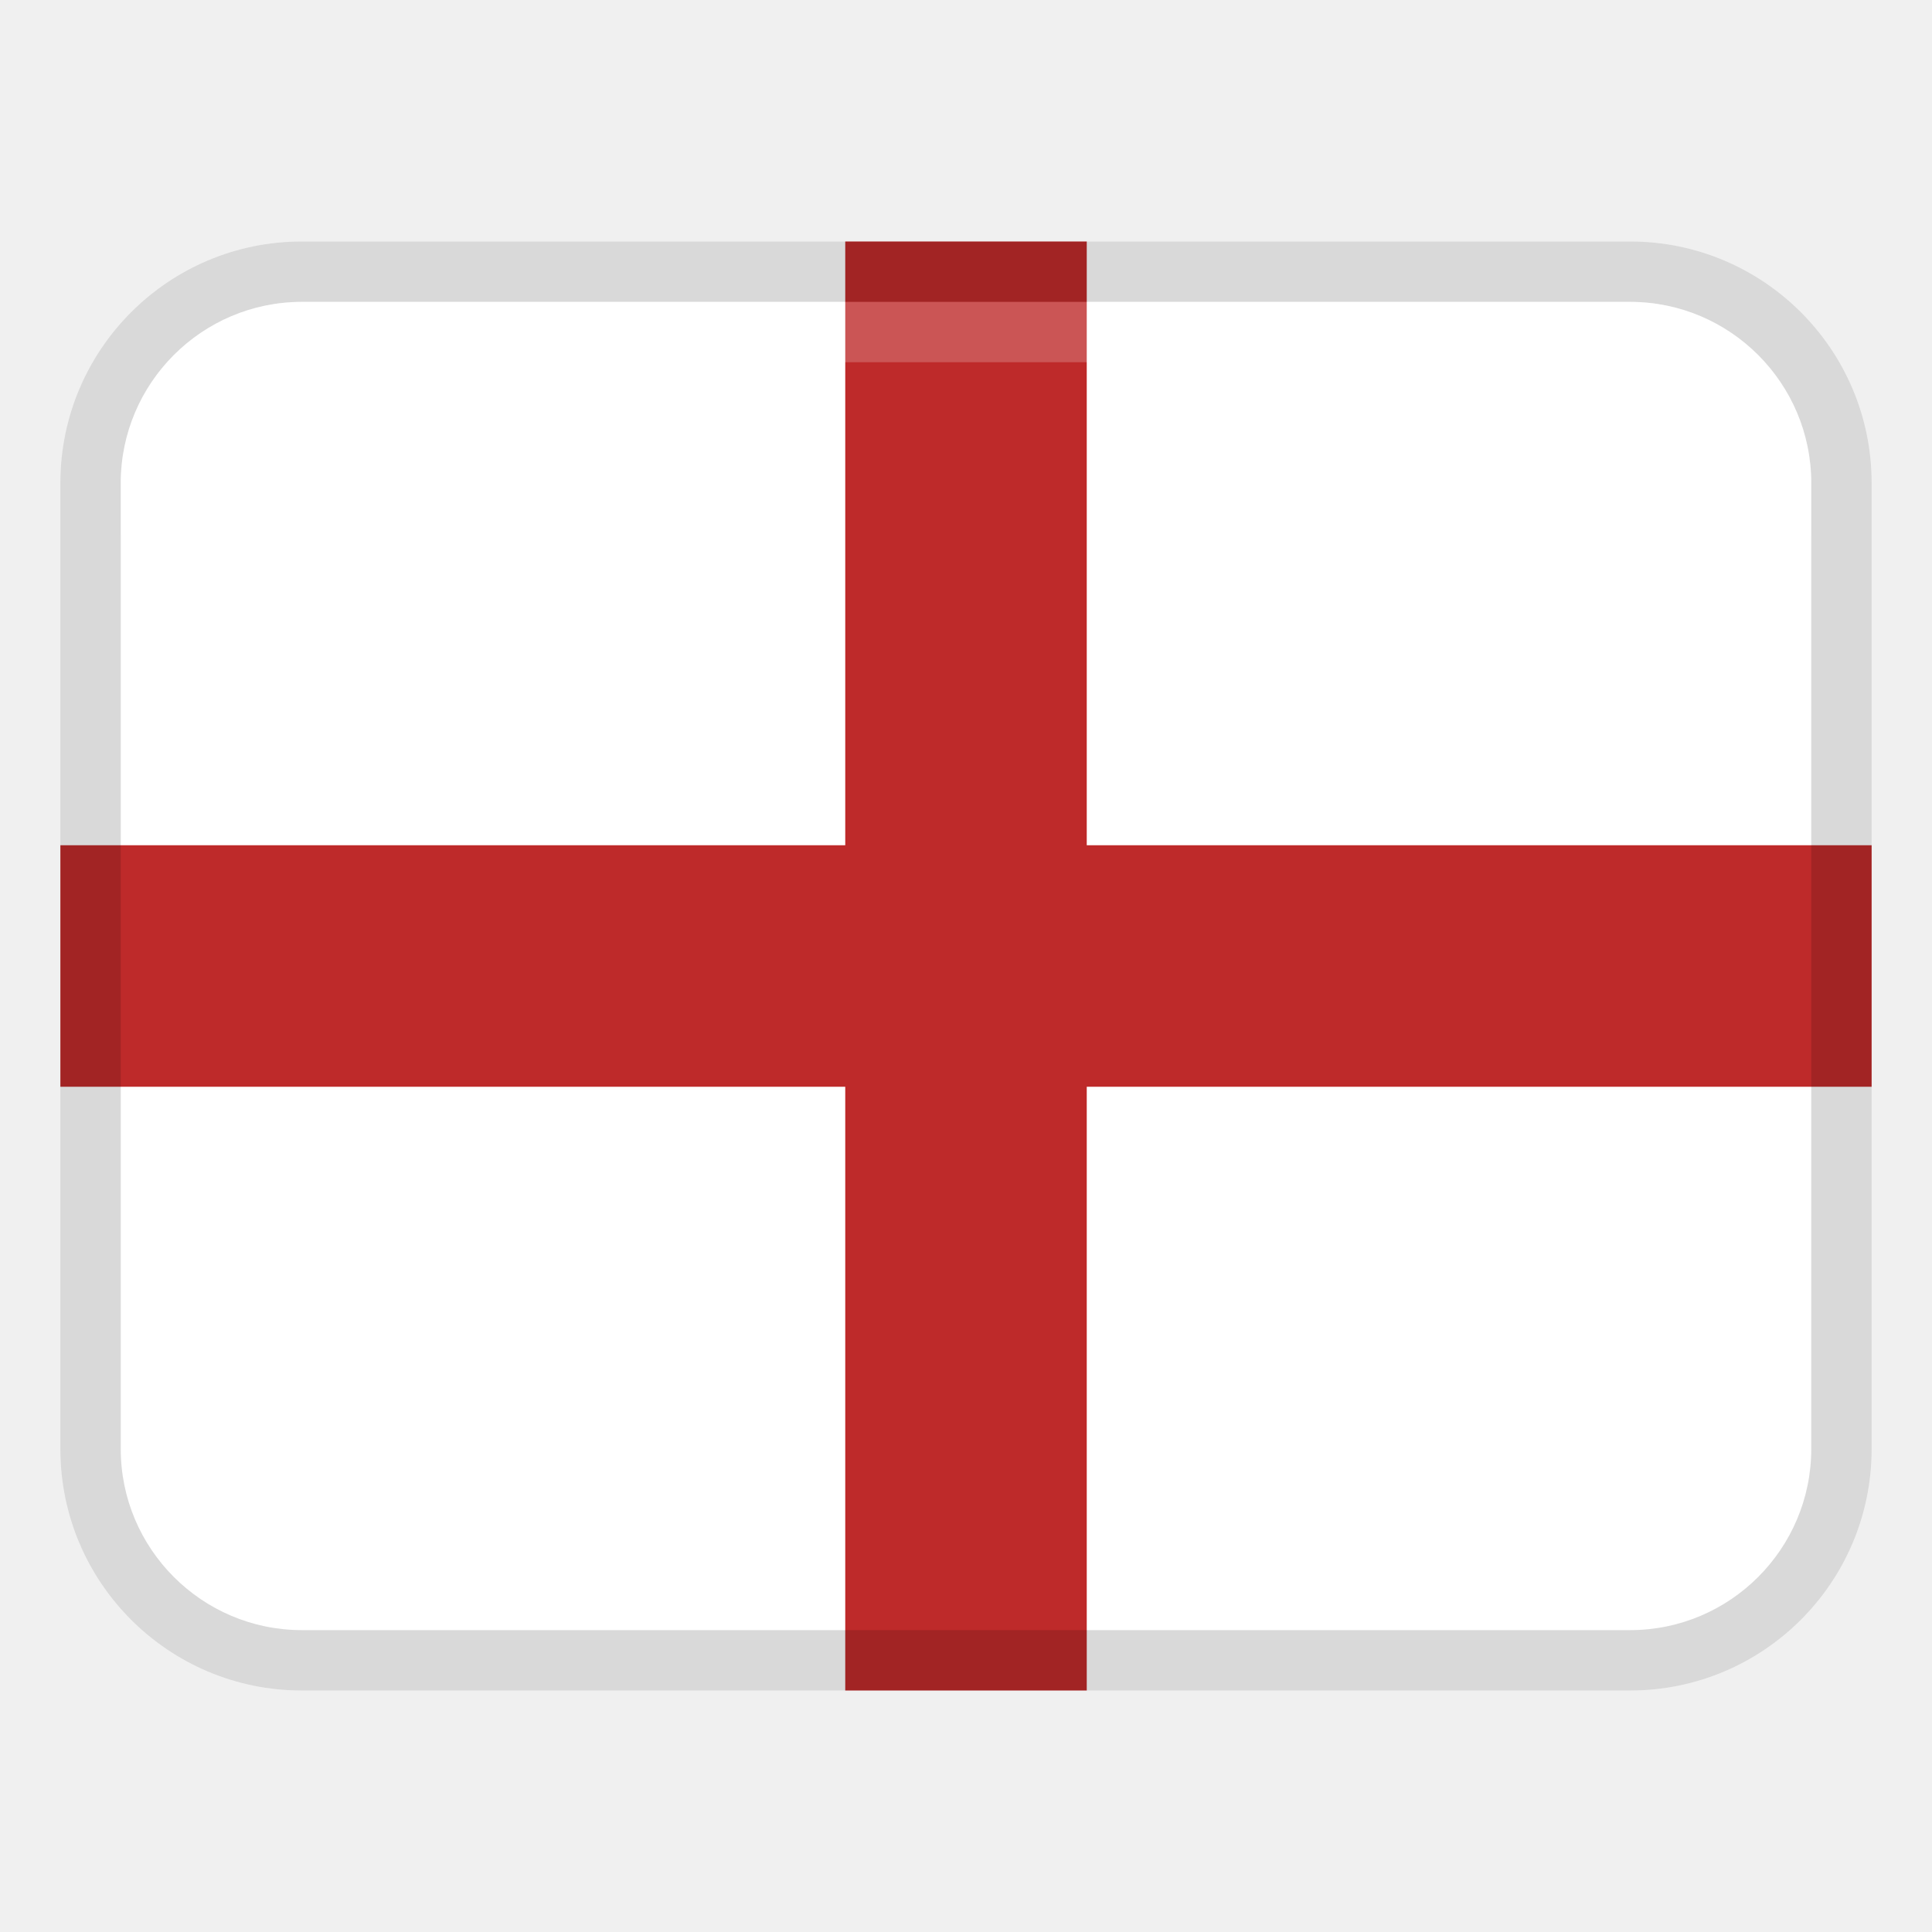
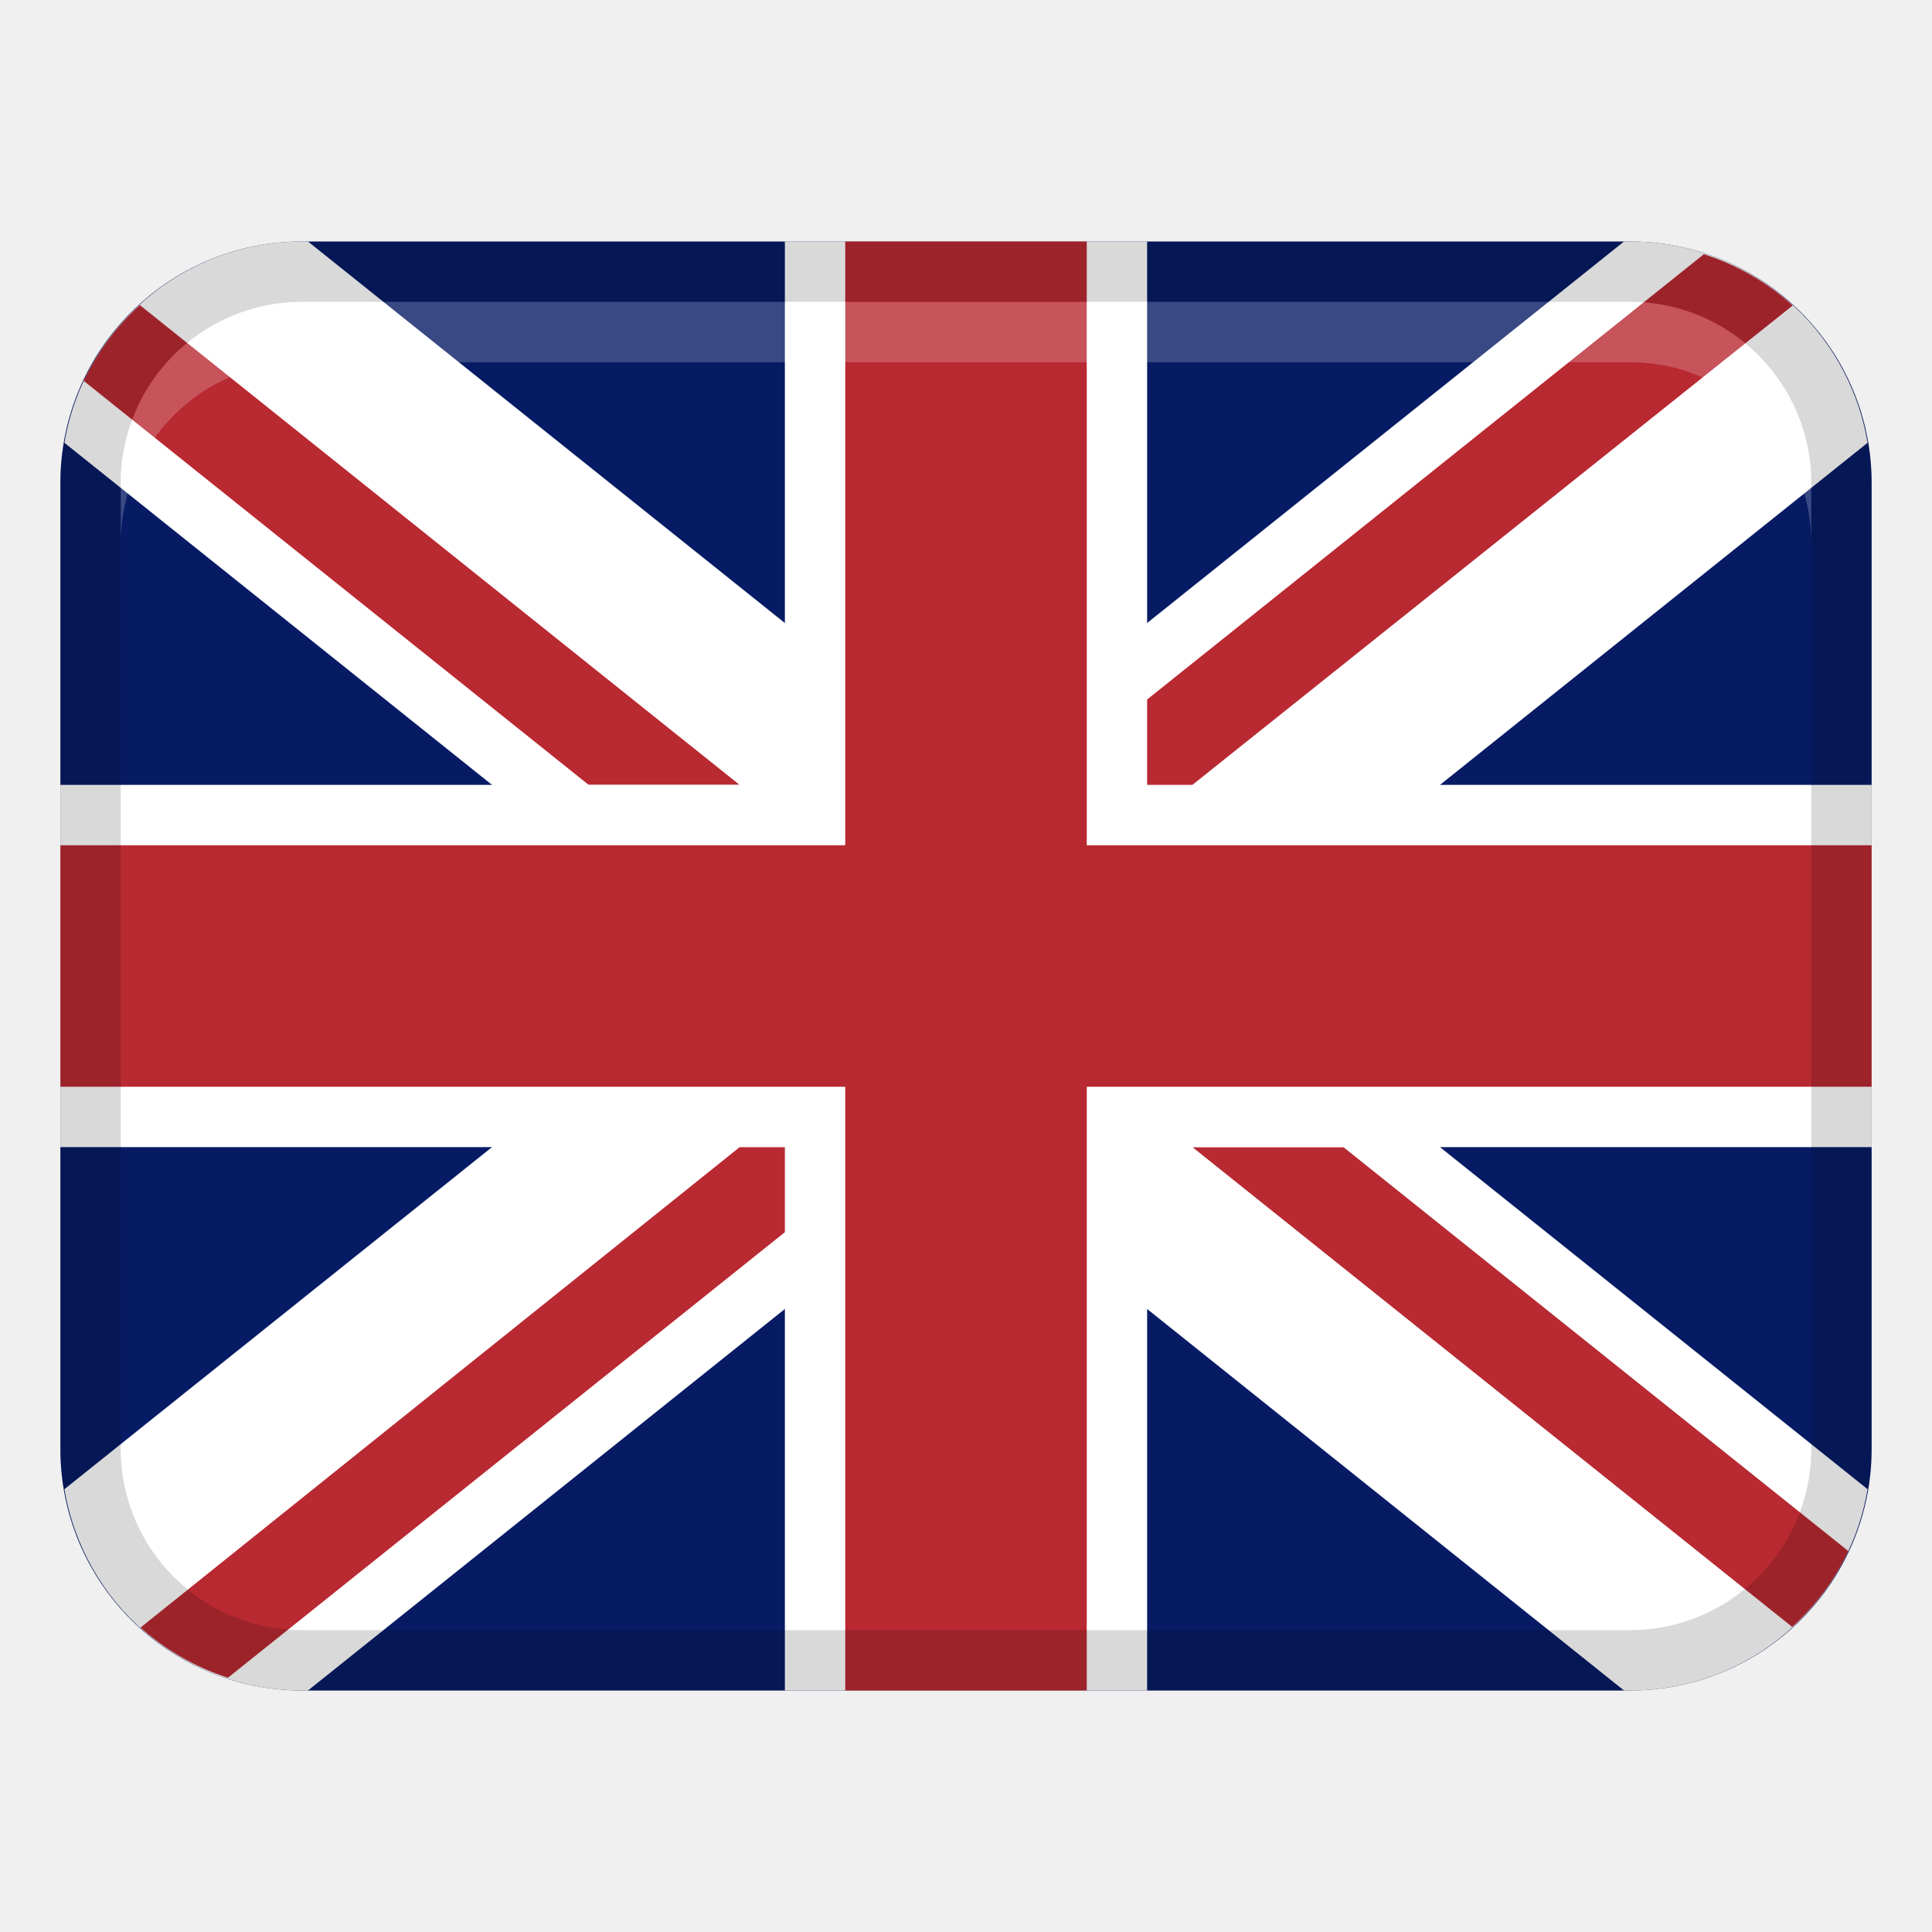
<svg xmlns="http://www.w3.org/2000/svg" width="32" height="32" viewBox="0 0 32 32">
-   <rect x="1" y="4" width="30" height="24" rx="4" ry="4" fill="#fff" />
-   <path fill="#be2a2a" d="M31 14L18 14 18 4 14 4 14 14 1 14 1 18 14 18 14 28 18 28 18 18 31 18 31 14z" />
+   <rect x="1" y="4" width="30" height="24" rx="4" ry="4" fill="#071b65" />
+   <path d="M5.101,4h-.101c-1.981,0-3.615,1.444-3.933,3.334L26.899,28h.101c1.981,0,3.615-1.444,3.933-3.334L5.101,4Z" fill="#fff" />
+   <path d="M22.25,19h-2.5l9.934,7.947c.387-.353,.704-.777,.929-1.257l-8.363-6.691Z" fill="#b92932" />
+   <path d="M1.387,6.309l8.363,6.691h2.5L2.316,5.053c-.387,.353-.704,.777-.929,1.257Z" fill="#b92932" />
+   <path d="M5,28h.101L30.933,7.334c-.318-1.891-1.952-3.334-3.933-3.334h-.101L1.067,24.666c.318,1.891,1.952,3.334,3.933,3.334Z" fill="#fff" />
+   <rect x="13" y="4" width="6" height="24" fill="#fff" />
+   <rect x="1" y="13" width="30" height="6" fill="#fff" />
+   <rect x="14" y="4" width="4" height="24" fill="#b92932" />
+   <rect x="14" y="1" width="4" height="30" transform="translate(32) rotate(90)" fill="#b92932" />
+   <path d="M28.222,4.21l-9.222,7.376v1.414h.75l9.943-7.94c-.419-.384-.918-.671-1.471-.85Z" fill="#b92932" />
+   <path d="M2.328,26.957c.414,.374,.904,.656,1.447,.832l9.225-7.38v-1.408h-.75L2.328,26.957Z" fill="#b92932" />
  <path d="M27,4H5c-2.209,0-4,1.791-4,4V24c0,2.209,1.791,4,4,4H27c2.209,0,4-1.791,4-4V8c0-2.209-1.791-4-4-4Zm3,20c0,1.654-1.346,3-3,3H5c-1.654,0-3-1.346-3-3V8c0-1.654,1.346-3,3-3H27c1.654,0,3,1.346,3,3V24Z" opacity=".15" />
  <path d="M27,5H5c-1.657,0-3,1.343-3,3v1c0-1.657,1.343-3,3-3H27c1.657,0,3,1.343,3,3v-1c0-1.657-1.343-3-3-3Z" fill="#fff" opacity=".2" />
</svg>
